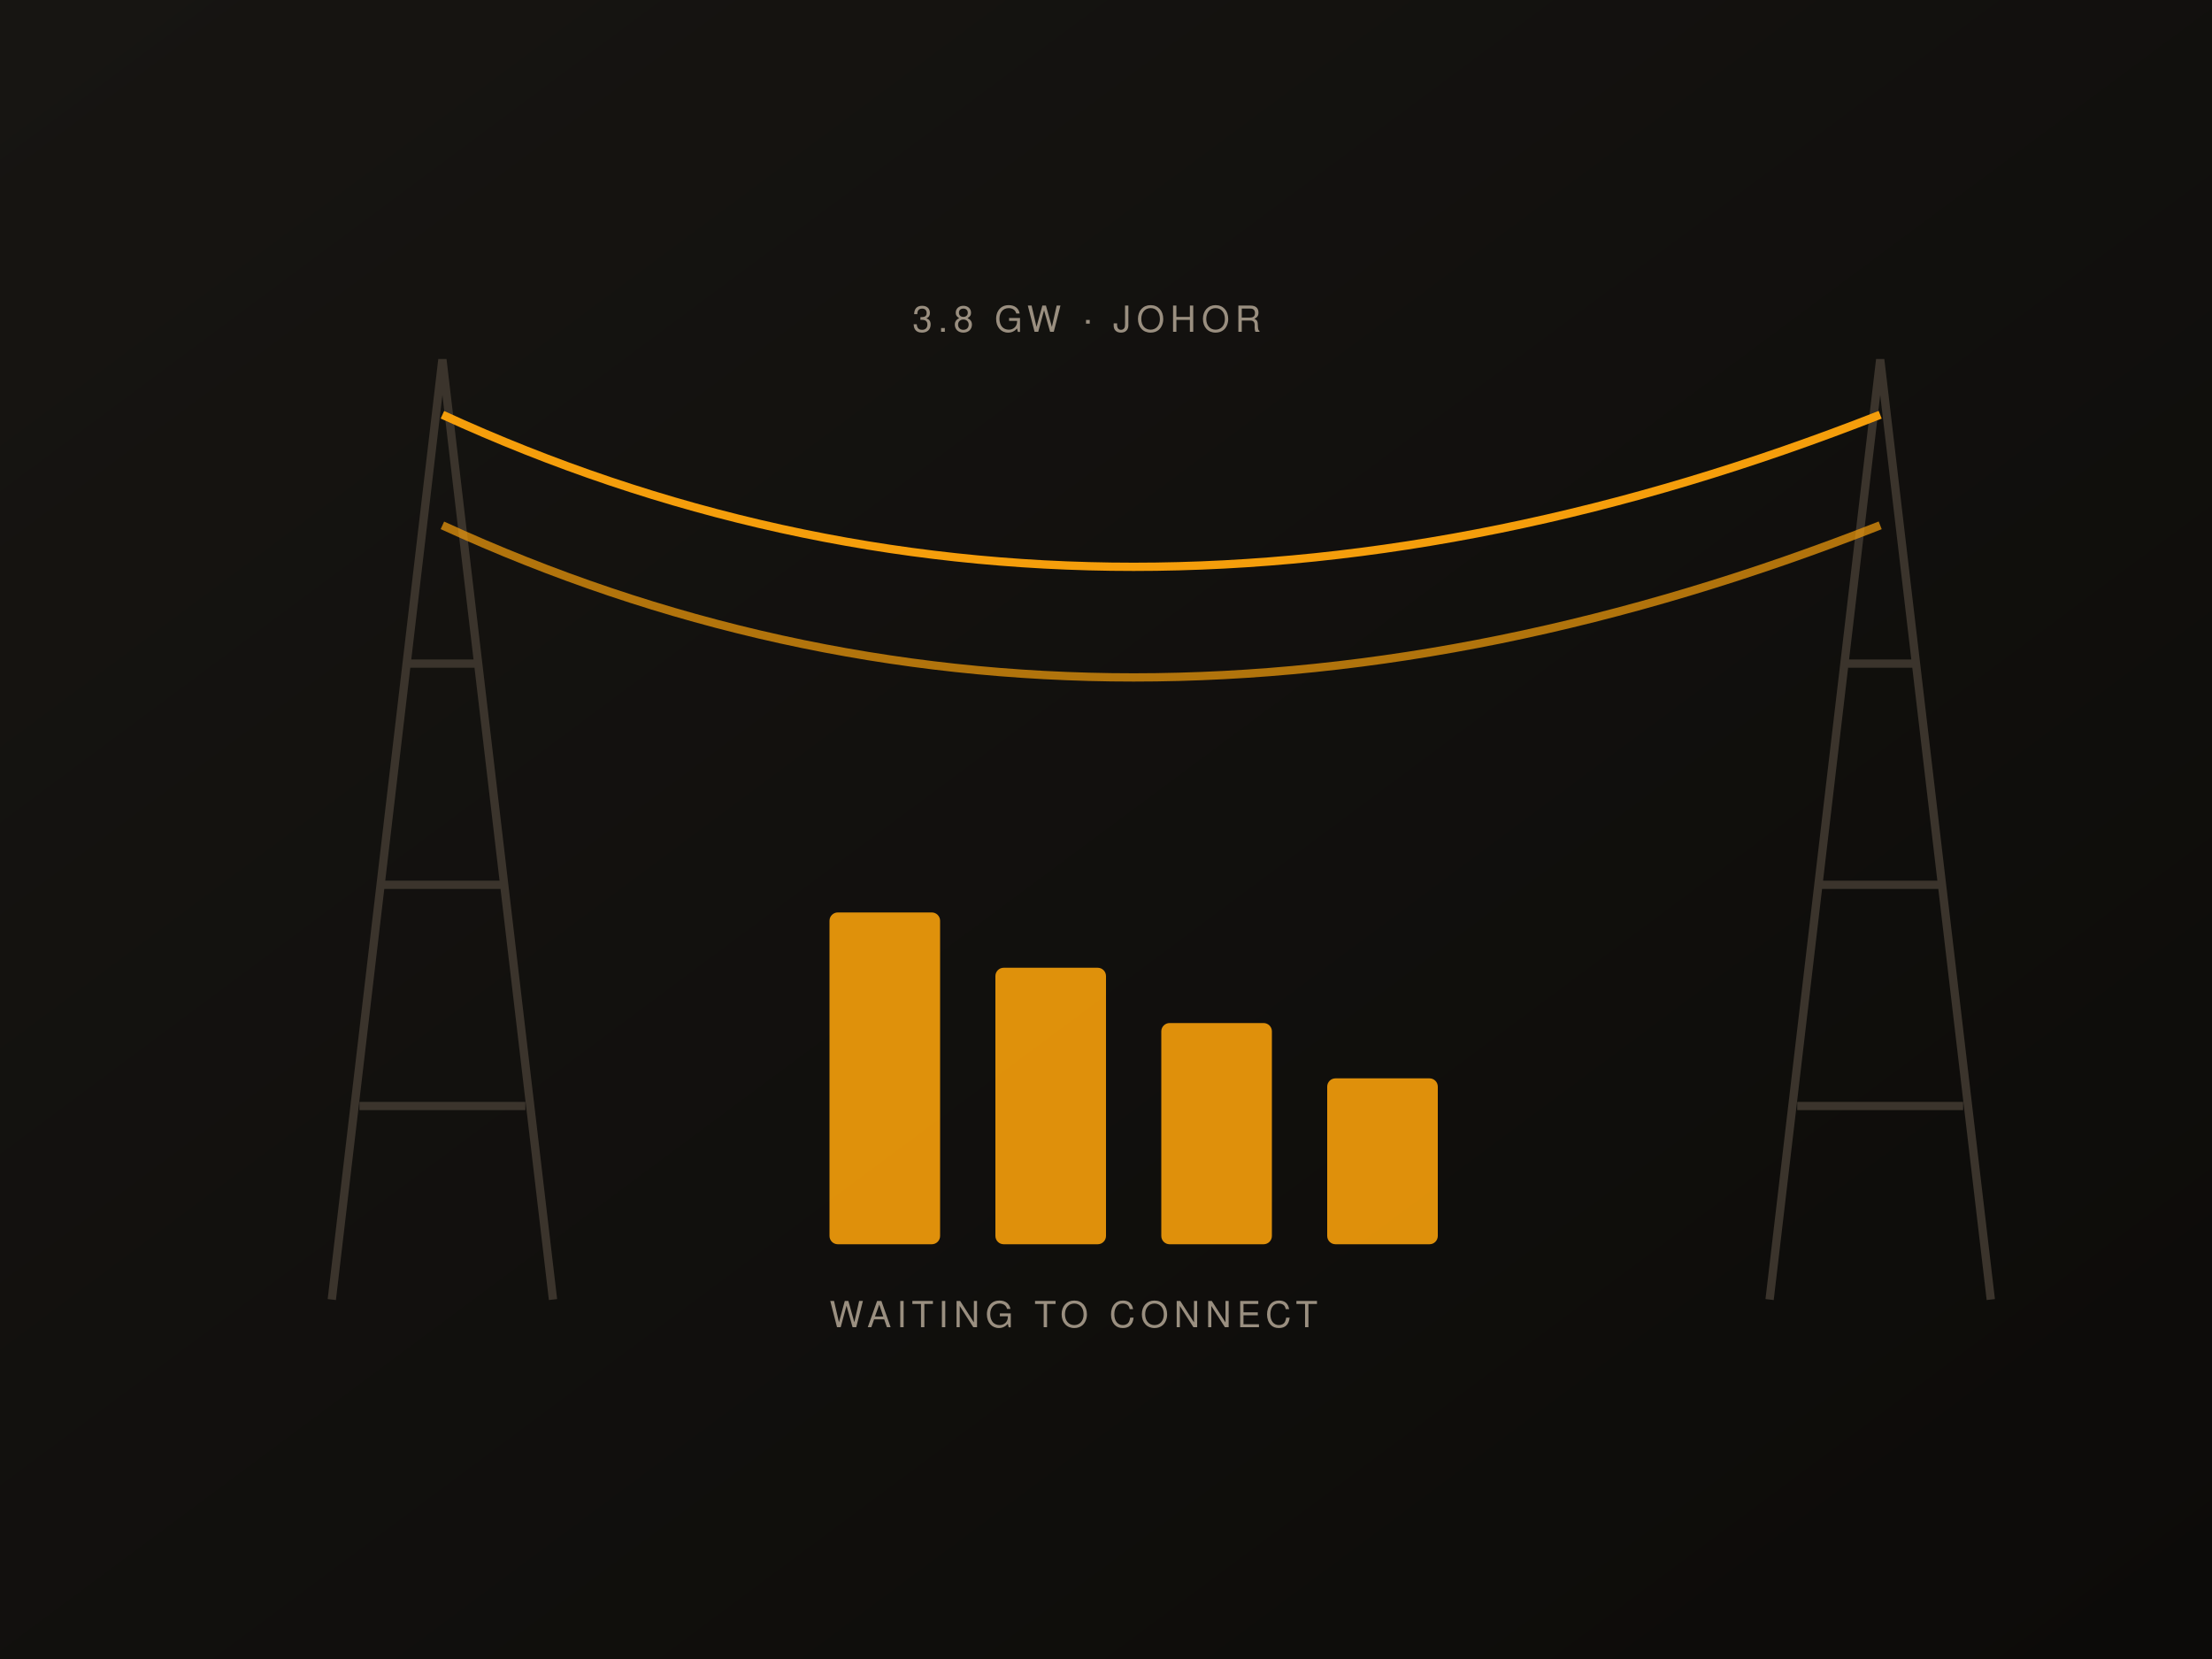
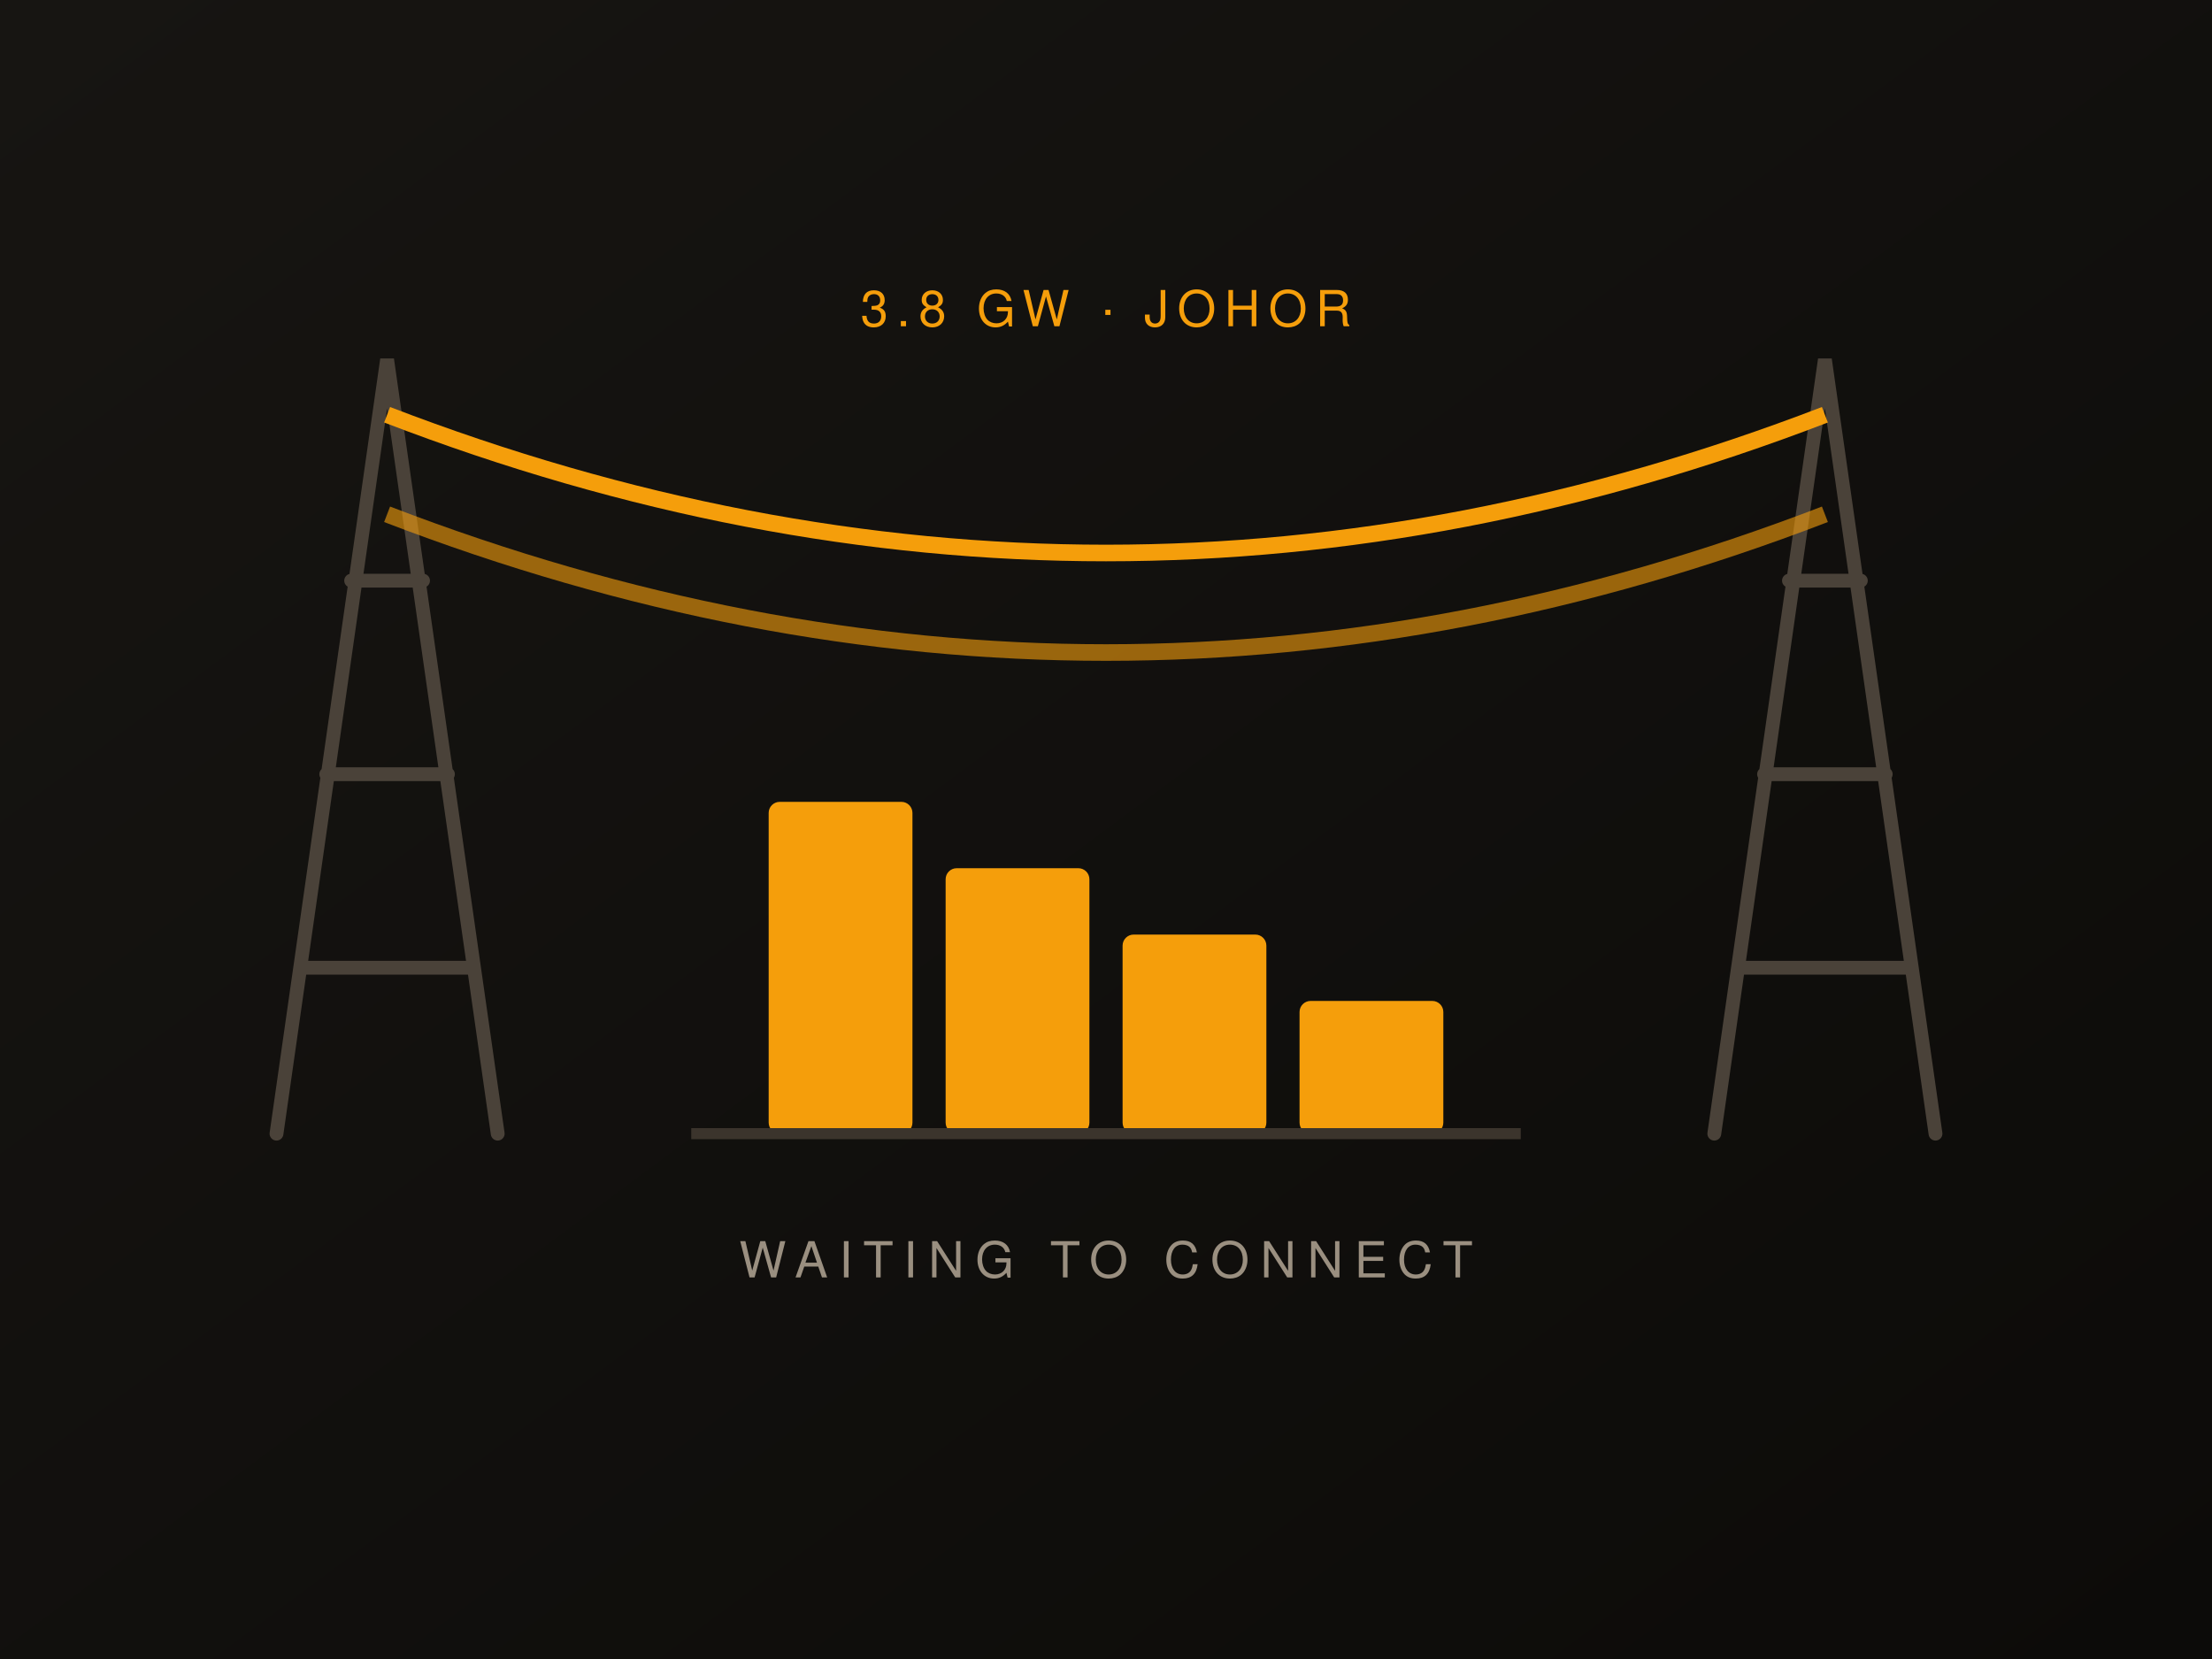
<svg xmlns="http://www.w3.org/2000/svg" viewBox="0 0 800 600">
  <defs>
    <linearGradient id="g" x1="0" y1="0" x2="1" y2="1">
      <stop offset="0" stop-color="#171512" />
      <stop offset="1" stop-color="#0c0b09" />
    </linearGradient>
  </defs>
  <rect width="800" height="600" fill="url(#g)" />
-   <g stroke="#3b342c" stroke-width="3" fill="none">
-     <path d="M120 470 L160 130 L200 470 M130 400 H190 M138 320 H182 M146 240 H174" />
-     <path d="M640 470 L680 130 L720 470 M650 400 H710 M658 320 H702 M666 240 H694" />
+   <g stroke="#4a4239" stroke-width="5" fill="none" stroke-linecap="round">
+     <path d="M100 410 L140 130 L180 410 M110 350 H170 M118 280 H162 M127 210 H153" />
+     <path d="M620 410 L660 130 L700 410 M630 350 H690 M638 280 H682 M647 210 H673" />
  </g>
-   <path d="M160 150 Q 400 260 680 150" stroke="#f59e0b" stroke-width="3" fill="none" />
-   <path d="M160 190 Q 400 300 680 190" stroke="#f59e0b" stroke-width="3" fill="none" opacity=".7" />
-   <g fill="#f59e0b" opacity=".9">
-     <rect x="300" y="330" width="40" height="120" rx="3" />
-     <rect x="360" y="350" width="40" height="100" rx="3" />
-     <rect x="420" y="370" width="40" height="80" rx="3" />
-     <rect x="480" y="390" width="40" height="60" rx="3" />
+   <path d="M140 150 Q 400 250 660 150" stroke="#f59e0b" stroke-width="6" fill="none" />
+   <path d="M140 186 Q 400 286 660 186" stroke="#f59e0b" stroke-width="6" fill="none" opacity=".6" />
+   <g fill="#f59e0b">
+     <rect x="278" y="290" width="52" height="120" rx="4" />
+     <rect x="342" y="314" width="52" height="96" rx="4" />
+     <rect x="406" y="338" width="52" height="72" rx="4" />
+     <rect x="470" y="362" width="52" height="48" rx="4" />
  </g>
-   <g font-family="-apple-system,Helvetica,Arial,sans-serif" font-size="13" fill="#9a8f80" letter-spacing="2">
-     <text x="300" y="480">WAITING TO CONNECT</text>
-     <text x="330" y="120">3.8 GW · JOHOR</text>
-   </g>
+   <path d="M250 410 H550" stroke="#3b342c" stroke-width="4" />
+   <text x="400" y="118" font-family="-apple-system,Helvetica,Arial,sans-serif" font-size="18" fill="#f59e0b" letter-spacing="3" text-anchor="middle">3.8 GW · JOHOR</text>
+   <text x="400" y="462" font-family="-apple-system,Helvetica,Arial,sans-serif" font-size="18" fill="#9a8f80" letter-spacing="4" text-anchor="middle">WAITING TO CONNECT</text>
</svg>
